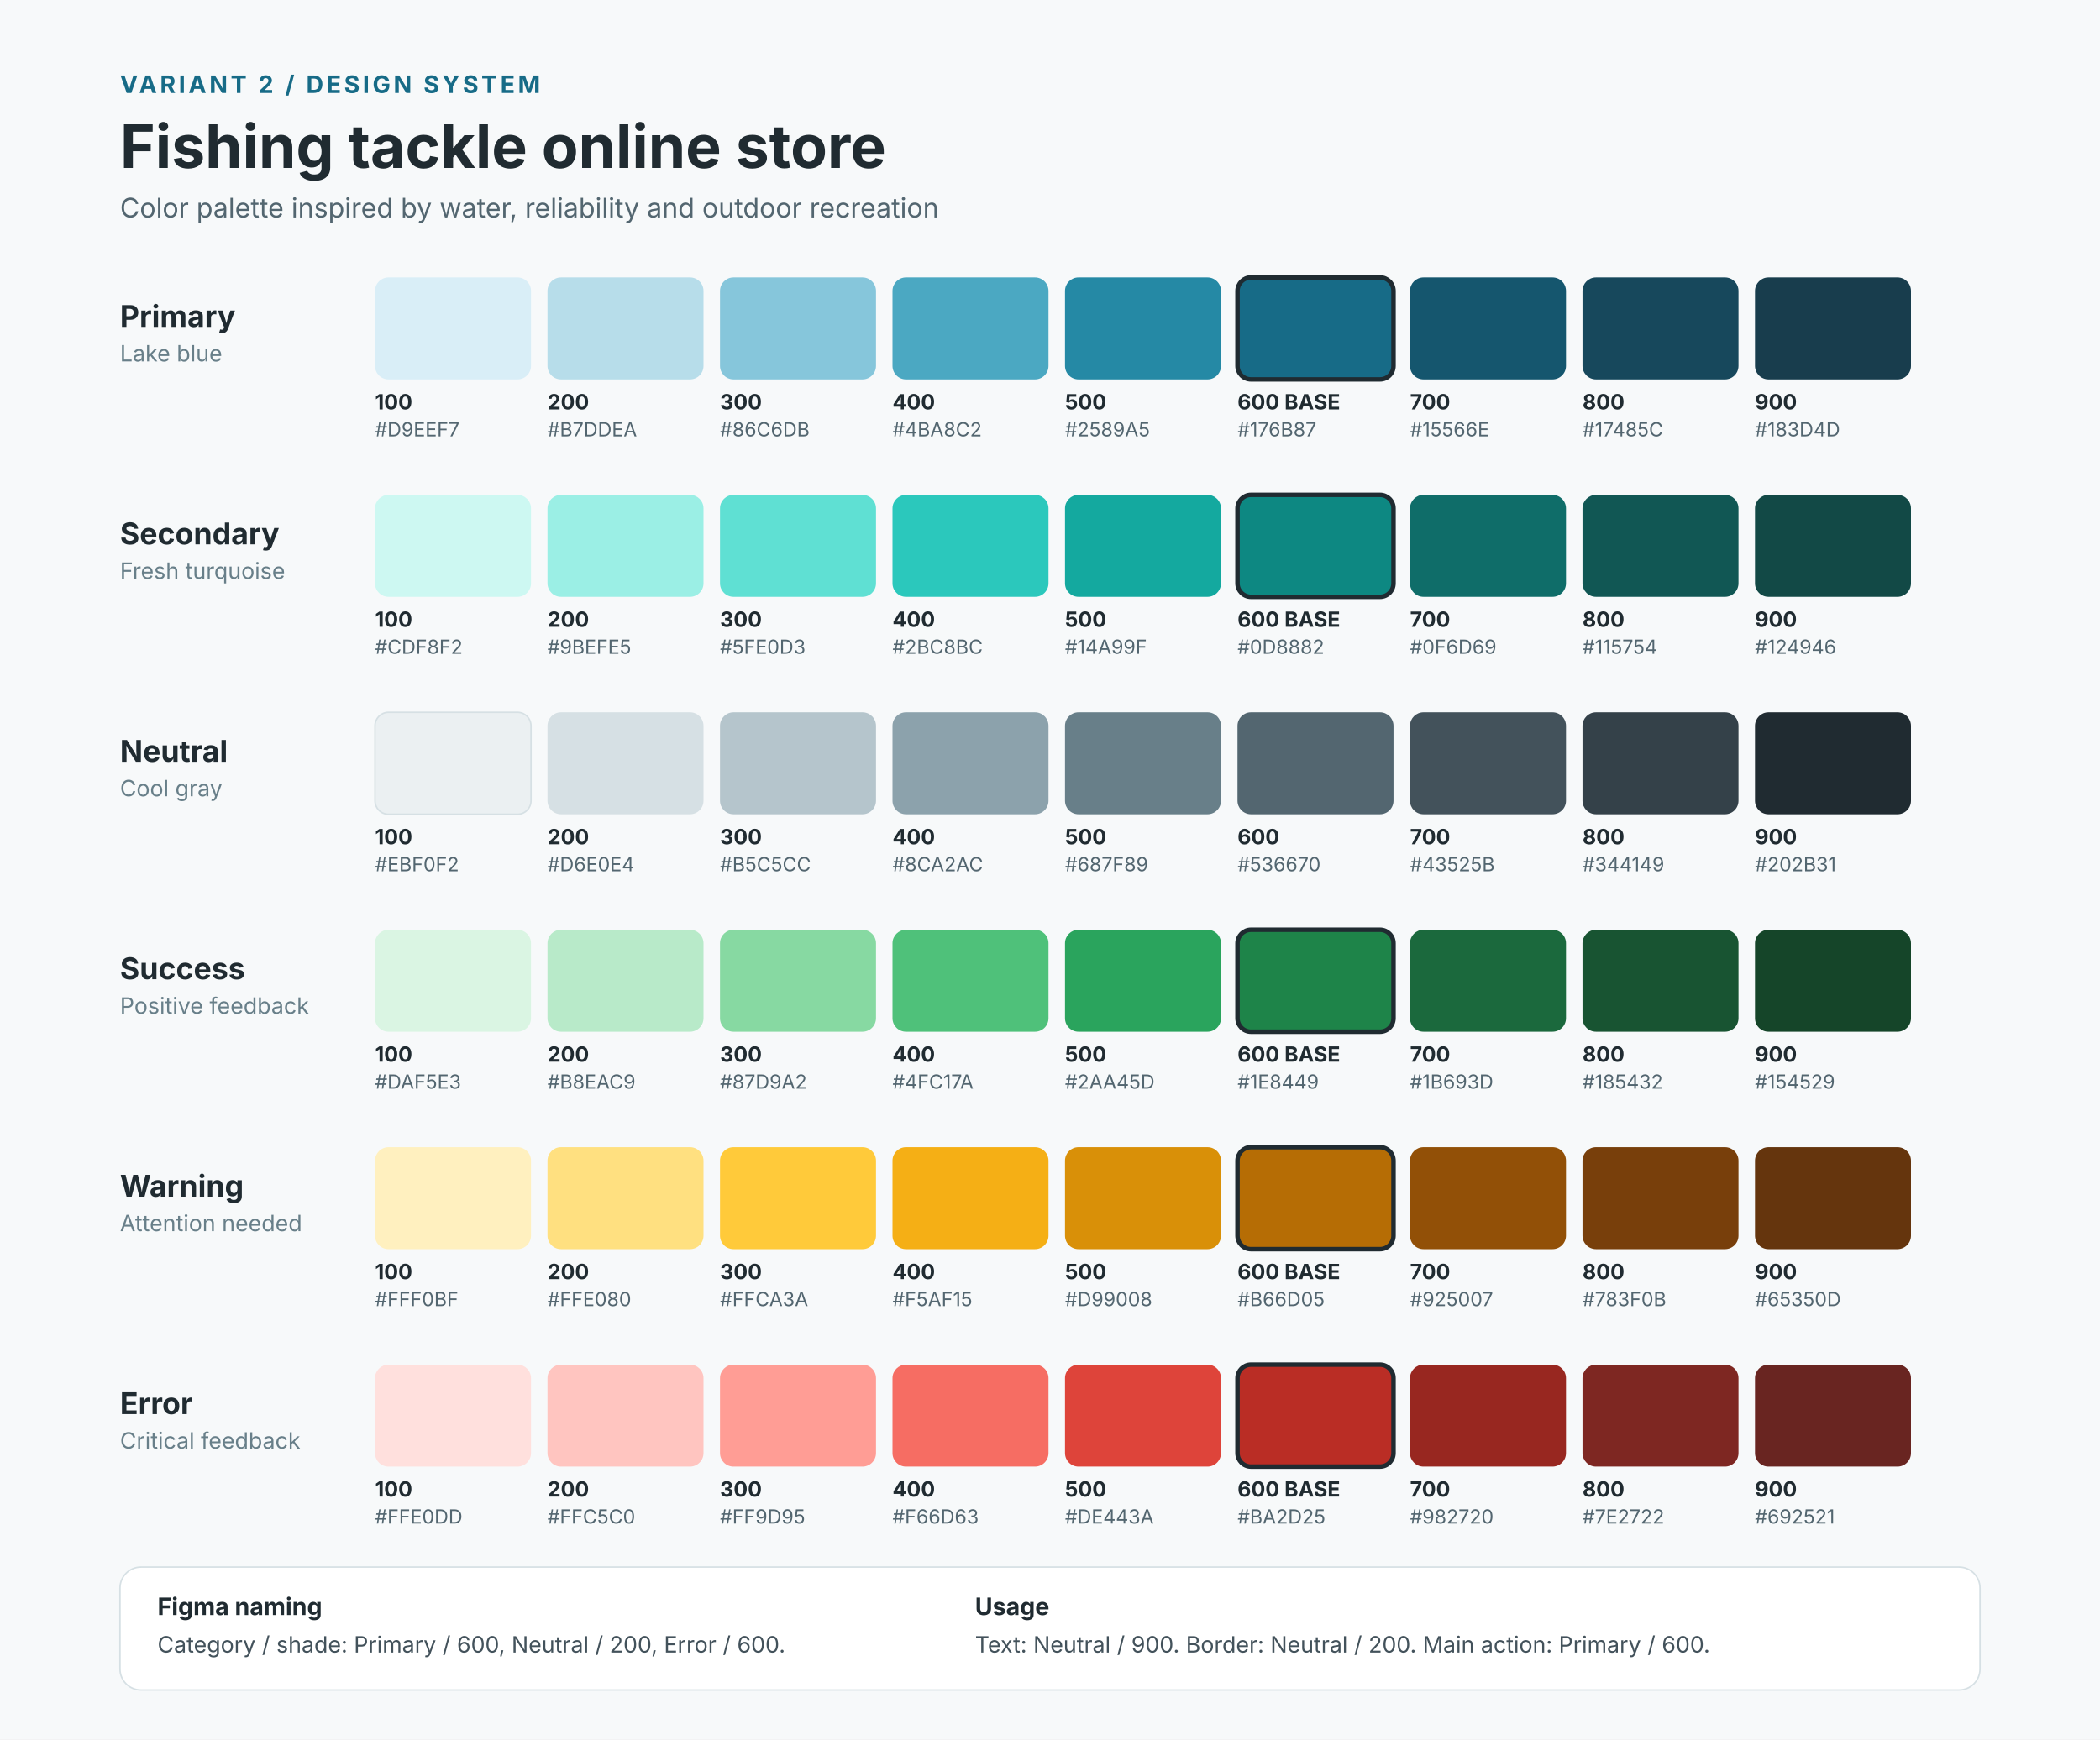
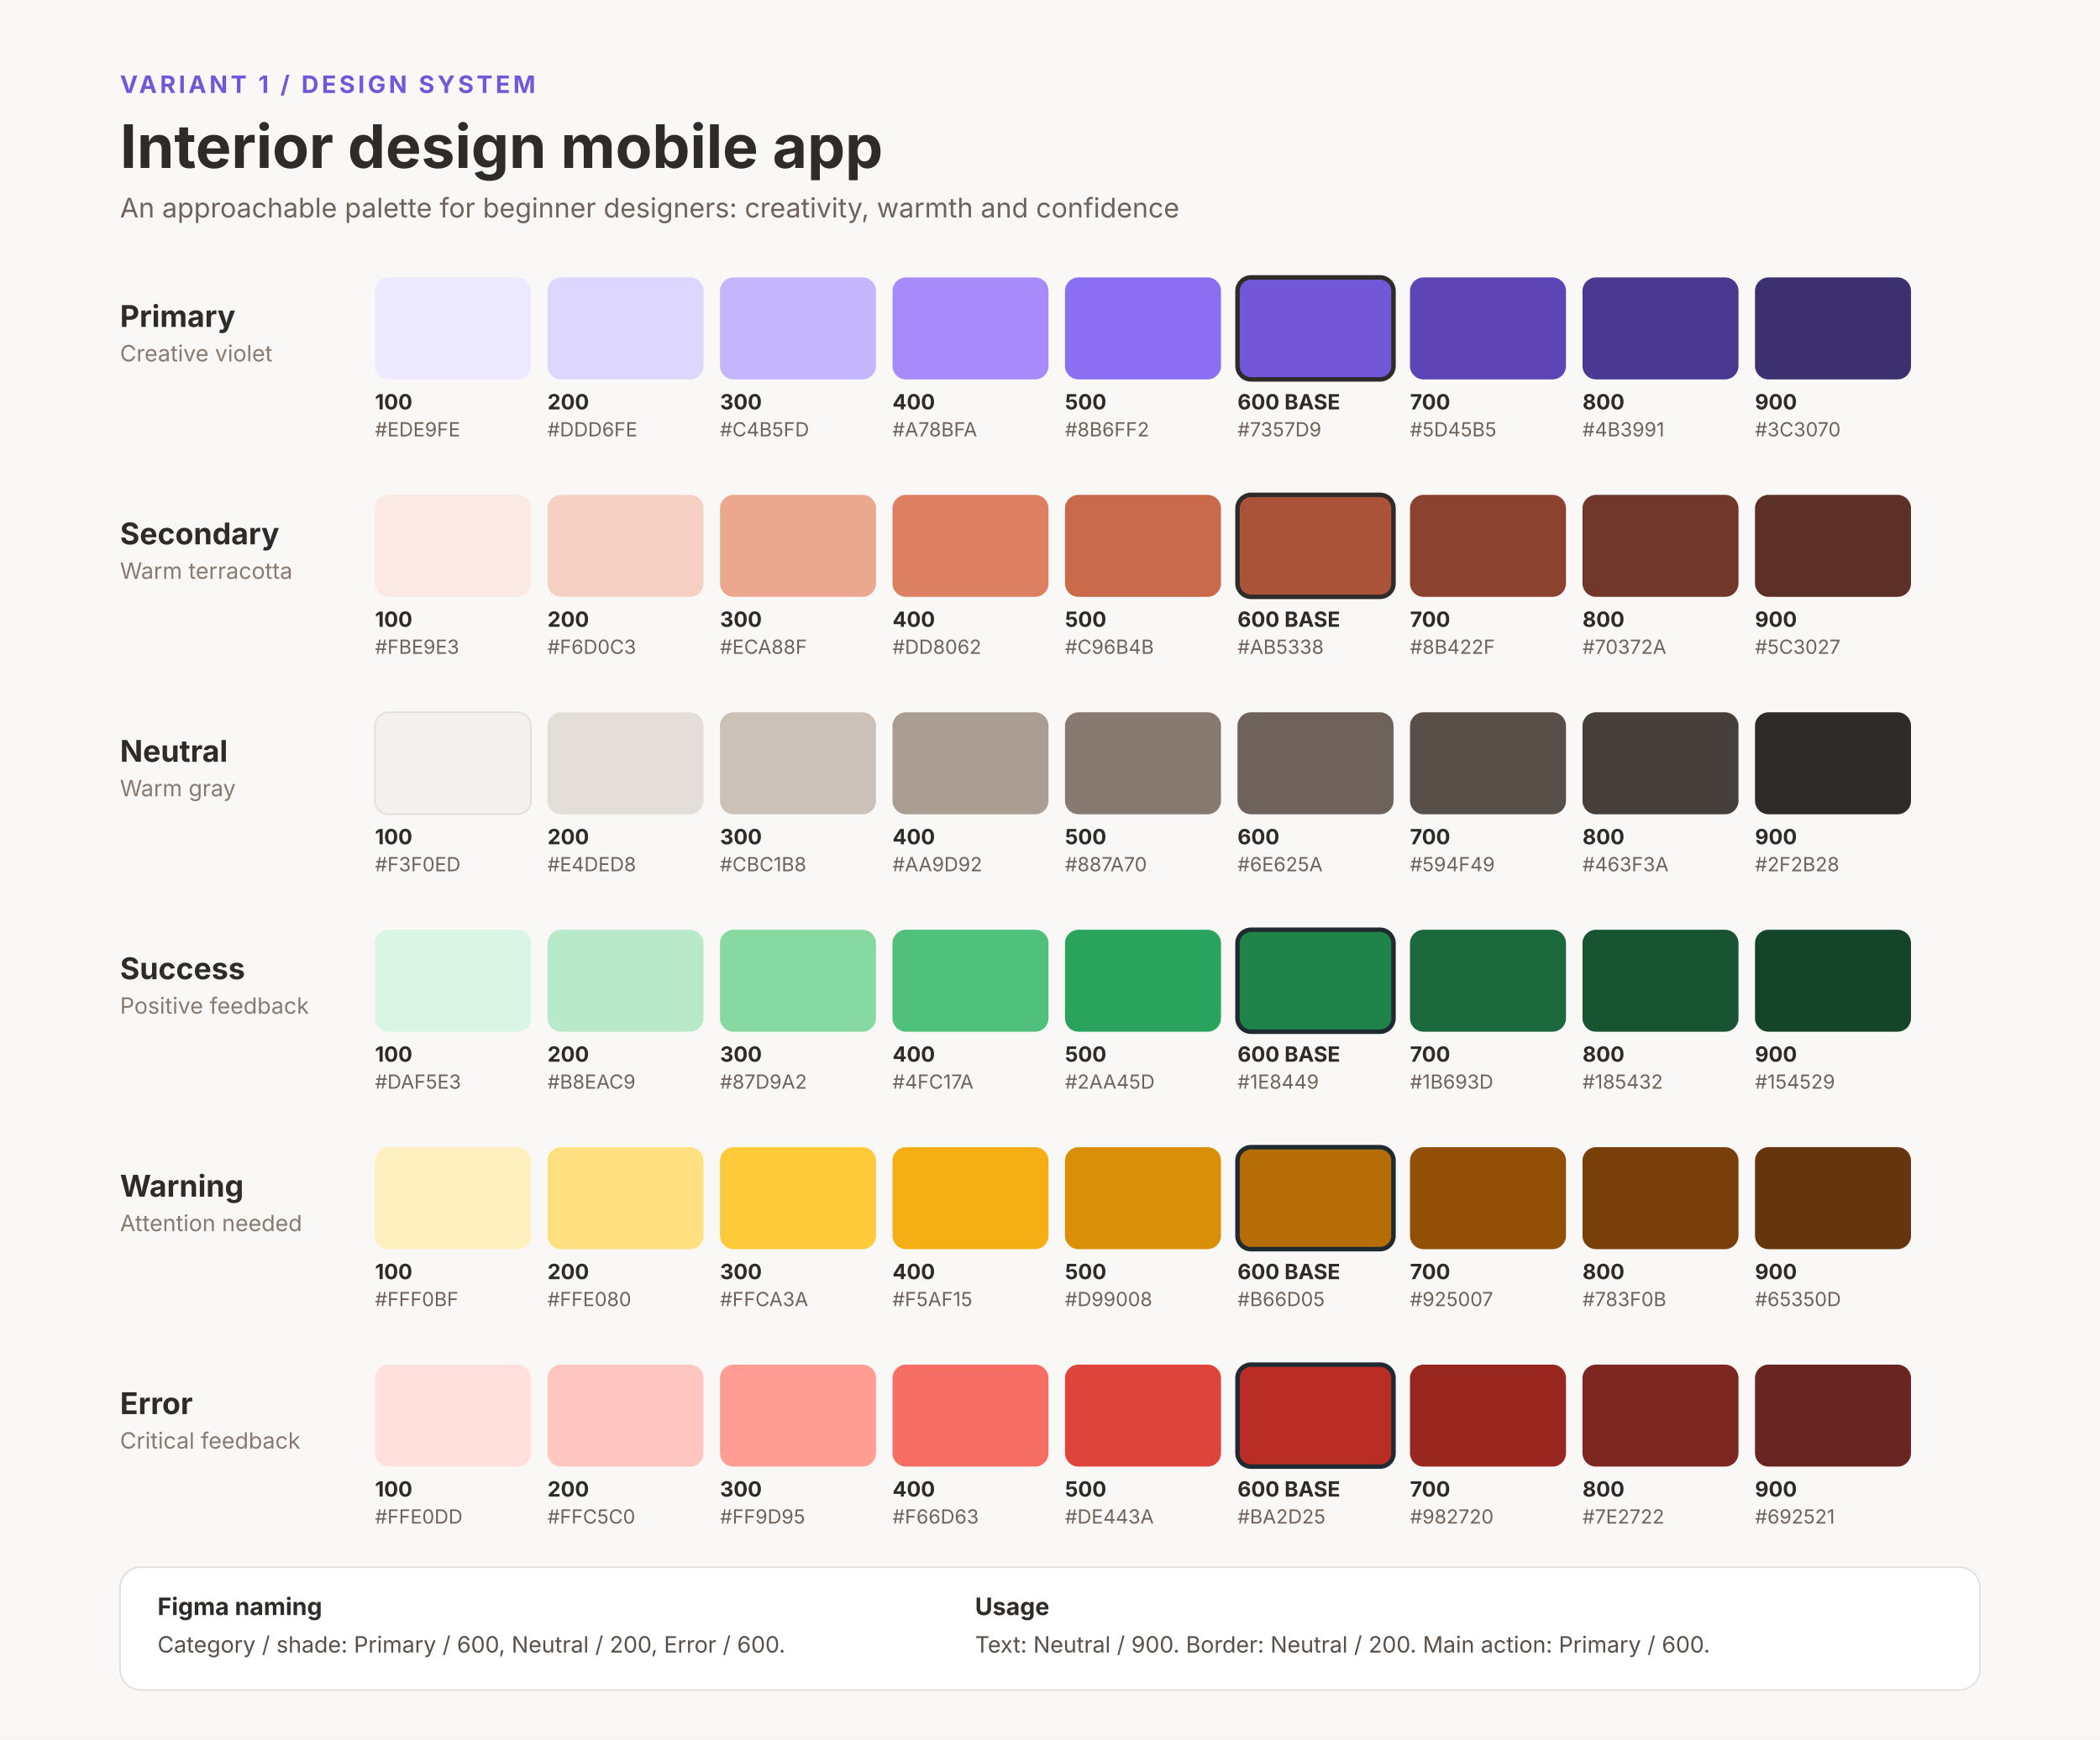
<svg xmlns="http://www.w3.org/2000/svg" width="1400" height="1160" viewBox="0 0 1400 1160">
-   <rect width="1400" height="1160" fill="#F7F9FA" />
+   <rect width="1400" height="1160" fill="#FAF8F6" />
  <style>
-     text{font-family:Inter,Arial,sans-serif;fill:#202B31}.kicker{font-size:16px;font-weight:700;letter-spacing:2px;fill:#176B87}.title{font-size:40px;font-weight:750}.sub{font-size:18px;fill:#536670}.row{font-size:20px;font-weight:700}.use{font-size:15px;fill:#687F89}.n{font-size:14px;font-weight:700}.h{font-size:13px;fill:#536670}.card{fill:#fff;stroke:#D6E0E4}.rule{font-size:15px;fill:#43525B}.rulehead{font-size:16px;font-weight:700}
+     text{font-family:Inter,Arial,sans-serif;fill:#2F2B28}.kicker{font-size:16px;font-weight:700;letter-spacing:2px;fill:#7357D9}.title{font-size:40px;font-weight:750}.sub{font-size:18px;fill:#6E625A}.row{font-size:20px;font-weight:700}.use{font-size:15px;fill:#887A70}.n{font-size:14px;font-weight:700}.h{font-size:13px;fill:#6E625A}.card{fill:#fff;stroke:#E4DED8}.rule{font-size:15px;fill:#594F49}.rulehead{font-size:16px;font-weight:700}
  </style>
-   <text x="80" y="62" class="kicker">VARIANT 2 / DESIGN SYSTEM</text>
-   <text x="80" y="112" class="title">Fishing tackle online store</text>
-   <text x="80" y="145" class="sub">Color palette inspired by water, reliability and outdoor recreation</text>
+   <text x="80" y="62" class="kicker">VARIANT 1 / DESIGN SYSTEM</text>
+   <text x="80" y="112" class="title">Interior design mobile app</text>
+   <text x="80" y="145" class="sub">An approachable palette for beginner designers: creativity, warmth and confidence</text>
  <text x="80" y="218" class="row">Primary</text>
-   <text x="80" y="241" class="use">Lake blue</text>
+   <text x="80" y="241" class="use">Creative violet</text>
  <g transform="translate(250 185)">
    <g>
-       <rect width="104" height="68" rx="9" fill="#D9EEF7" />
-       <text x="0" y="88" class="n">100</text>
-       <text x="0" y="106" class="h">#D9EEF7</text>
-     </g>
-     <g transform="translate(115)">
-       <rect width="104" height="68" rx="9" fill="#B7DDEA" />
-       <text x="0" y="88" class="n">200</text>
-       <text x="0" y="106" class="h">#B7DDEA</text>
-     </g>
-     <g transform="translate(230)">
-       <rect width="104" height="68" rx="9" fill="#86C6DB" />
-       <text x="0" y="88" class="n">300</text>
-       <text x="0" y="106" class="h">#86C6DB</text>
-     </g>
-     <g transform="translate(345)">
-       <rect width="104" height="68" rx="9" fill="#4BA8C2" />
-       <text x="0" y="88" class="n">400</text>
-       <text x="0" y="106" class="h">#4BA8C2</text>
-     </g>
-     <g transform="translate(460)">
-       <rect width="104" height="68" rx="9" fill="#2589A5" />
-       <text x="0" y="88" class="n">500</text>
-       <text x="0" y="106" class="h">#2589A5</text>
-     </g>
-     <g transform="translate(575)">
-       <rect width="104" height="68" rx="9" fill="#176B87" stroke="#202B31" stroke-width="3" />
-       <text x="0" y="88" class="n">600 BASE</text>
-       <text x="0" y="106" class="h">#176B87</text>
-     </g>
-     <g transform="translate(690)">
-       <rect width="104" height="68" rx="9" fill="#15566E" />
-       <text x="0" y="88" class="n">700</text>
-       <text x="0" y="106" class="h">#15566E</text>
-     </g>
-     <g transform="translate(805)">
-       <rect width="104" height="68" rx="9" fill="#17485C" />
-       <text x="0" y="88" class="n">800</text>
-       <text x="0" y="106" class="h">#17485C</text>
-     </g>
-     <g transform="translate(920)">
-       <rect width="104" height="68" rx="9" fill="#183D4D" />
-       <text x="0" y="88" class="n">900</text>
-       <text x="0" y="106" class="h">#183D4D</text>
+       <rect width="104" height="68" rx="9" fill="#EDE9FE" />
+       <text x="0" y="88" class="n">100</text>
+       <text x="0" y="106" class="h">#EDE9FE</text>
+     </g>
+     <g transform="translate(115)">
+       <rect width="104" height="68" rx="9" fill="#DDD6FE" />
+       <text x="0" y="88" class="n">200</text>
+       <text x="0" y="106" class="h">#DDD6FE</text>
+     </g>
+     <g transform="translate(230)">
+       <rect width="104" height="68" rx="9" fill="#C4B5FD" />
+       <text x="0" y="88" class="n">300</text>
+       <text x="0" y="106" class="h">#C4B5FD</text>
+     </g>
+     <g transform="translate(345)">
+       <rect width="104" height="68" rx="9" fill="#A78BFA" />
+       <text x="0" y="88" class="n">400</text>
+       <text x="0" y="106" class="h">#A78BFA</text>
+     </g>
+     <g transform="translate(460)">
+       <rect width="104" height="68" rx="9" fill="#8B6FF2" />
+       <text x="0" y="88" class="n">500</text>
+       <text x="0" y="106" class="h">#8B6FF2</text>
+     </g>
+     <g transform="translate(575)">
+       <rect width="104" height="68" rx="9" fill="#7357D9" stroke="#2F2B28" stroke-width="3" />
+       <text x="0" y="88" class="n">600 BASE</text>
+       <text x="0" y="106" class="h">#7357D9</text>
+     </g>
+     <g transform="translate(690)">
+       <rect width="104" height="68" rx="9" fill="#5D45B5" />
+       <text x="0" y="88" class="n">700</text>
+       <text x="0" y="106" class="h">#5D45B5</text>
+     </g>
+     <g transform="translate(805)">
+       <rect width="104" height="68" rx="9" fill="#4B3991" />
+       <text x="0" y="88" class="n">800</text>
+       <text x="0" y="106" class="h">#4B3991</text>
+     </g>
+     <g transform="translate(920)">
+       <rect width="104" height="68" rx="9" fill="#3C3070" />
+       <text x="0" y="88" class="n">900</text>
+       <text x="0" y="106" class="h">#3C3070</text>
    </g>
  </g>
  <text x="80" y="363" class="row">Secondary</text>
-   <text x="80" y="386" class="use">Fresh turquoise</text>
+   <text x="80" y="386" class="use">Warm terracotta</text>
  <g transform="translate(250 330)">
    <g>
-       <rect width="104" height="68" rx="9" fill="#CDF8F2" />
-       <text x="0" y="88" class="n">100</text>
-       <text x="0" y="106" class="h">#CDF8F2</text>
-     </g>
-     <g transform="translate(115)">
-       <rect width="104" height="68" rx="9" fill="#9BEFE5" />
-       <text x="0" y="88" class="n">200</text>
-       <text x="0" y="106" class="h">#9BEFE5</text>
-     </g>
-     <g transform="translate(230)">
-       <rect width="104" height="68" rx="9" fill="#5FE0D3" />
-       <text x="0" y="88" class="n">300</text>
-       <text x="0" y="106" class="h">#5FE0D3</text>
-     </g>
-     <g transform="translate(345)">
-       <rect width="104" height="68" rx="9" fill="#2BC8BC" />
-       <text x="0" y="88" class="n">400</text>
-       <text x="0" y="106" class="h">#2BC8BC</text>
-     </g>
-     <g transform="translate(460)">
-       <rect width="104" height="68" rx="9" fill="#14A99F" />
-       <text x="0" y="88" class="n">500</text>
-       <text x="0" y="106" class="h">#14A99F</text>
-     </g>
-     <g transform="translate(575)">
-       <rect width="104" height="68" rx="9" fill="#0D8882" stroke="#202B31" stroke-width="3" />
-       <text x="0" y="88" class="n">600 BASE</text>
-       <text x="0" y="106" class="h">#0D8882</text>
-     </g>
-     <g transform="translate(690)">
-       <rect width="104" height="68" rx="9" fill="#0F6D69" />
-       <text x="0" y="88" class="n">700</text>
-       <text x="0" y="106" class="h">#0F6D69</text>
-     </g>
-     <g transform="translate(805)">
-       <rect width="104" height="68" rx="9" fill="#115754" />
-       <text x="0" y="88" class="n">800</text>
-       <text x="0" y="106" class="h">#115754</text>
-     </g>
-     <g transform="translate(920)">
-       <rect width="104" height="68" rx="9" fill="#124946" />
-       <text x="0" y="88" class="n">900</text>
-       <text x="0" y="106" class="h">#124946</text>
+       <rect width="104" height="68" rx="9" fill="#FBE9E3" />
+       <text x="0" y="88" class="n">100</text>
+       <text x="0" y="106" class="h">#FBE9E3</text>
+     </g>
+     <g transform="translate(115)">
+       <rect width="104" height="68" rx="9" fill="#F6D0C3" />
+       <text x="0" y="88" class="n">200</text>
+       <text x="0" y="106" class="h">#F6D0C3</text>
+     </g>
+     <g transform="translate(230)">
+       <rect width="104" height="68" rx="9" fill="#ECA88F" />
+       <text x="0" y="88" class="n">300</text>
+       <text x="0" y="106" class="h">#ECA88F</text>
+     </g>
+     <g transform="translate(345)">
+       <rect width="104" height="68" rx="9" fill="#DD8062" />
+       <text x="0" y="88" class="n">400</text>
+       <text x="0" y="106" class="h">#DD8062</text>
+     </g>
+     <g transform="translate(460)">
+       <rect width="104" height="68" rx="9" fill="#C96B4B" />
+       <text x="0" y="88" class="n">500</text>
+       <text x="0" y="106" class="h">#C96B4B</text>
+     </g>
+     <g transform="translate(575)">
+       <rect width="104" height="68" rx="9" fill="#AB5338" stroke="#2F2B28" stroke-width="3" />
+       <text x="0" y="88" class="n">600 BASE</text>
+       <text x="0" y="106" class="h">#AB5338</text>
+     </g>
+     <g transform="translate(690)">
+       <rect width="104" height="68" rx="9" fill="#8B422F" />
+       <text x="0" y="88" class="n">700</text>
+       <text x="0" y="106" class="h">#8B422F</text>
+     </g>
+     <g transform="translate(805)">
+       <rect width="104" height="68" rx="9" fill="#70372A" />
+       <text x="0" y="88" class="n">800</text>
+       <text x="0" y="106" class="h">#70372A</text>
+     </g>
+     <g transform="translate(920)">
+       <rect width="104" height="68" rx="9" fill="#5C3027" />
+       <text x="0" y="88" class="n">900</text>
+       <text x="0" y="106" class="h">#5C3027</text>
    </g>
  </g>
  <text x="80" y="508" class="row">Neutral</text>
-   <text x="80" y="531" class="use">Cool gray</text>
+   <text x="80" y="531" class="use">Warm gray</text>
  <g transform="translate(250 475)">
    <g>
-       <rect width="104" height="68" rx="9" fill="#EBF0F2" stroke="#D6E0E4" />
-       <text x="0" y="88" class="n">100</text>
-       <text x="0" y="106" class="h">#EBF0F2</text>
-     </g>
-     <g transform="translate(115)">
-       <rect width="104" height="68" rx="9" fill="#D6E0E4" />
-       <text x="0" y="88" class="n">200</text>
-       <text x="0" y="106" class="h">#D6E0E4</text>
-     </g>
-     <g transform="translate(230)">
-       <rect width="104" height="68" rx="9" fill="#B5C5CC" />
-       <text x="0" y="88" class="n">300</text>
-       <text x="0" y="106" class="h">#B5C5CC</text>
-     </g>
-     <g transform="translate(345)">
-       <rect width="104" height="68" rx="9" fill="#8CA2AC" />
-       <text x="0" y="88" class="n">400</text>
-       <text x="0" y="106" class="h">#8CA2AC</text>
-     </g>
-     <g transform="translate(460)">
-       <rect width="104" height="68" rx="9" fill="#687F89" />
-       <text x="0" y="88" class="n">500</text>
-       <text x="0" y="106" class="h">#687F89</text>
-     </g>
-     <g transform="translate(575)">
-       <rect width="104" height="68" rx="9" fill="#536670" />
+       <rect width="104" height="68" rx="9" fill="#F3F0ED" stroke="#E4DED8" />
+       <text x="0" y="88" class="n">100</text>
+       <text x="0" y="106" class="h">#F3F0ED</text>
+     </g>
+     <g transform="translate(115)">
+       <rect width="104" height="68" rx="9" fill="#E4DED8" />
+       <text x="0" y="88" class="n">200</text>
+       <text x="0" y="106" class="h">#E4DED8</text>
+     </g>
+     <g transform="translate(230)">
+       <rect width="104" height="68" rx="9" fill="#CBC1B8" />
+       <text x="0" y="88" class="n">300</text>
+       <text x="0" y="106" class="h">#CBC1B8</text>
+     </g>
+     <g transform="translate(345)">
+       <rect width="104" height="68" rx="9" fill="#AA9D92" />
+       <text x="0" y="88" class="n">400</text>
+       <text x="0" y="106" class="h">#AA9D92</text>
+     </g>
+     <g transform="translate(460)">
+       <rect width="104" height="68" rx="9" fill="#887A70" />
+       <text x="0" y="88" class="n">500</text>
+       <text x="0" y="106" class="h">#887A70</text>
+     </g>
+     <g transform="translate(575)">
+       <rect width="104" height="68" rx="9" fill="#6E625A" />
      <text x="0" y="88" class="n">600</text>
-       <text x="0" y="106" class="h">#536670</text>
-     </g>
-     <g transform="translate(690)">
-       <rect width="104" height="68" rx="9" fill="#43525B" />
-       <text x="0" y="88" class="n">700</text>
-       <text x="0" y="106" class="h">#43525B</text>
-     </g>
-     <g transform="translate(805)">
-       <rect width="104" height="68" rx="9" fill="#344149" />
-       <text x="0" y="88" class="n">800</text>
-       <text x="0" y="106" class="h">#344149</text>
-     </g>
-     <g transform="translate(920)">
-       <rect width="104" height="68" rx="9" fill="#202B31" />
-       <text x="0" y="88" class="n">900</text>
-       <text x="0" y="106" class="h">#202B31</text>
+       <text x="0" y="106" class="h">#6E625A</text>
+     </g>
+     <g transform="translate(690)">
+       <rect width="104" height="68" rx="9" fill="#594F49" />
+       <text x="0" y="88" class="n">700</text>
+       <text x="0" y="106" class="h">#594F49</text>
+     </g>
+     <g transform="translate(805)">
+       <rect width="104" height="68" rx="9" fill="#463F3A" />
+       <text x="0" y="88" class="n">800</text>
+       <text x="0" y="106" class="h">#463F3A</text>
+     </g>
+     <g transform="translate(920)">
+       <rect width="104" height="68" rx="9" fill="#2F2B28" />
+       <text x="0" y="88" class="n">900</text>
+       <text x="0" y="106" class="h">#2F2B28</text>
    </g>
  </g>
  <text x="80" y="653" class="row">Success</text>
  <text x="80" y="676" class="use">Positive feedback</text>
  <g transform="translate(250 620)">
    <g>
      <rect width="104" height="68" rx="9" fill="#DAF5E3" />
      <text x="0" y="88" class="n">100</text>
      <text x="0" y="106" class="h">#DAF5E3</text>
    </g>
    <g transform="translate(115)">
      <rect width="104" height="68" rx="9" fill="#B8EAC9" />
      <text x="0" y="88" class="n">200</text>
      <text x="0" y="106" class="h">#B8EAC9</text>
    </g>
    <g transform="translate(230)">
      <rect width="104" height="68" rx="9" fill="#87D9A2" />
      <text x="0" y="88" class="n">300</text>
      <text x="0" y="106" class="h">#87D9A2</text>
    </g>
    <g transform="translate(345)">
      <rect width="104" height="68" rx="9" fill="#4FC17A" />
      <text x="0" y="88" class="n">400</text>
      <text x="0" y="106" class="h">#4FC17A</text>
    </g>
    <g transform="translate(460)">
      <rect width="104" height="68" rx="9" fill="#2AA45D" />
      <text x="0" y="88" class="n">500</text>
      <text x="0" y="106" class="h">#2AA45D</text>
    </g>
    <g transform="translate(575)">
      <rect width="104" height="68" rx="9" fill="#1E8449" stroke="#202B31" stroke-width="3" />
      <text x="0" y="88" class="n">600 BASE</text>
      <text x="0" y="106" class="h">#1E8449</text>
    </g>
    <g transform="translate(690)">
      <rect width="104" height="68" rx="9" fill="#1B693D" />
      <text x="0" y="88" class="n">700</text>
      <text x="0" y="106" class="h">#1B693D</text>
    </g>
    <g transform="translate(805)">
      <rect width="104" height="68" rx="9" fill="#185432" />
      <text x="0" y="88" class="n">800</text>
      <text x="0" y="106" class="h">#185432</text>
    </g>
    <g transform="translate(920)">
      <rect width="104" height="68" rx="9" fill="#154529" />
      <text x="0" y="88" class="n">900</text>
      <text x="0" y="106" class="h">#154529</text>
    </g>
  </g>
  <text x="80" y="798" class="row">Warning</text>
  <text x="80" y="821" class="use">Attention needed</text>
  <g transform="translate(250 765)">
    <g>
      <rect width="104" height="68" rx="9" fill="#FFF0BF" />
      <text x="0" y="88" class="n">100</text>
      <text x="0" y="106" class="h">#FFF0BF</text>
    </g>
    <g transform="translate(115)">
      <rect width="104" height="68" rx="9" fill="#FFE080" />
      <text x="0" y="88" class="n">200</text>
      <text x="0" y="106" class="h">#FFE080</text>
    </g>
    <g transform="translate(230)">
      <rect width="104" height="68" rx="9" fill="#FFCA3A" />
      <text x="0" y="88" class="n">300</text>
      <text x="0" y="106" class="h">#FFCA3A</text>
    </g>
    <g transform="translate(345)">
      <rect width="104" height="68" rx="9" fill="#F5AF15" />
      <text x="0" y="88" class="n">400</text>
      <text x="0" y="106" class="h">#F5AF15</text>
    </g>
    <g transform="translate(460)">
      <rect width="104" height="68" rx="9" fill="#D99008" />
      <text x="0" y="88" class="n">500</text>
      <text x="0" y="106" class="h">#D99008</text>
    </g>
    <g transform="translate(575)">
      <rect width="104" height="68" rx="9" fill="#B66D05" stroke="#202B31" stroke-width="3" />
      <text x="0" y="88" class="n">600 BASE</text>
      <text x="0" y="106" class="h">#B66D05</text>
    </g>
    <g transform="translate(690)">
      <rect width="104" height="68" rx="9" fill="#925007" />
      <text x="0" y="88" class="n">700</text>
      <text x="0" y="106" class="h">#925007</text>
    </g>
    <g transform="translate(805)">
      <rect width="104" height="68" rx="9" fill="#783F0B" />
      <text x="0" y="88" class="n">800</text>
      <text x="0" y="106" class="h">#783F0B</text>
    </g>
    <g transform="translate(920)">
      <rect width="104" height="68" rx="9" fill="#65350D" />
      <text x="0" y="88" class="n">900</text>
      <text x="0" y="106" class="h">#65350D</text>
    </g>
  </g>
  <text x="80" y="943" class="row">Error</text>
  <text x="80" y="966" class="use">Critical feedback</text>
  <g transform="translate(250 910)">
    <g>
      <rect width="104" height="68" rx="9" fill="#FFE0DD" />
      <text x="0" y="88" class="n">100</text>
      <text x="0" y="106" class="h">#FFE0DD</text>
    </g>
    <g transform="translate(115)">
      <rect width="104" height="68" rx="9" fill="#FFC5C0" />
      <text x="0" y="88" class="n">200</text>
      <text x="0" y="106" class="h">#FFC5C0</text>
    </g>
    <g transform="translate(230)">
      <rect width="104" height="68" rx="9" fill="#FF9D95" />
      <text x="0" y="88" class="n">300</text>
      <text x="0" y="106" class="h">#FF9D95</text>
    </g>
    <g transform="translate(345)">
      <rect width="104" height="68" rx="9" fill="#F66D63" />
      <text x="0" y="88" class="n">400</text>
      <text x="0" y="106" class="h">#F66D63</text>
    </g>
    <g transform="translate(460)">
      <rect width="104" height="68" rx="9" fill="#DE443A" />
      <text x="0" y="88" class="n">500</text>
      <text x="0" y="106" class="h">#DE443A</text>
    </g>
    <g transform="translate(575)">
      <rect width="104" height="68" rx="9" fill="#BA2D25" stroke="#202B31" stroke-width="3" />
      <text x="0" y="88" class="n">600 BASE</text>
      <text x="0" y="106" class="h">#BA2D25</text>
    </g>
    <g transform="translate(690)">
      <rect width="104" height="68" rx="9" fill="#982720" />
      <text x="0" y="88" class="n">700</text>
      <text x="0" y="106" class="h">#982720</text>
    </g>
    <g transform="translate(805)">
      <rect width="104" height="68" rx="9" fill="#7E2722" />
      <text x="0" y="88" class="n">800</text>
      <text x="0" y="106" class="h">#7E2722</text>
    </g>
    <g transform="translate(920)">
      <rect width="104" height="68" rx="9" fill="#692521" />
      <text x="0" y="88" class="n">900</text>
      <text x="0" y="106" class="h">#692521</text>
    </g>
  </g>
  <rect x="80" y="1045" width="1240" height="82" rx="14" class="card" />
  <text x="105" y="1077" class="rulehead">Figma naming</text>
  <text x="105" y="1102" class="rule">Category / shade: Primary / 600, Neutral / 200, Error / 600.</text>
  <text x="650" y="1077" class="rulehead">Usage</text>
  <text x="650" y="1102" class="rule">Text: Neutral / 900. Border: Neutral / 200. Main action: Primary / 600.</text>
</svg>
